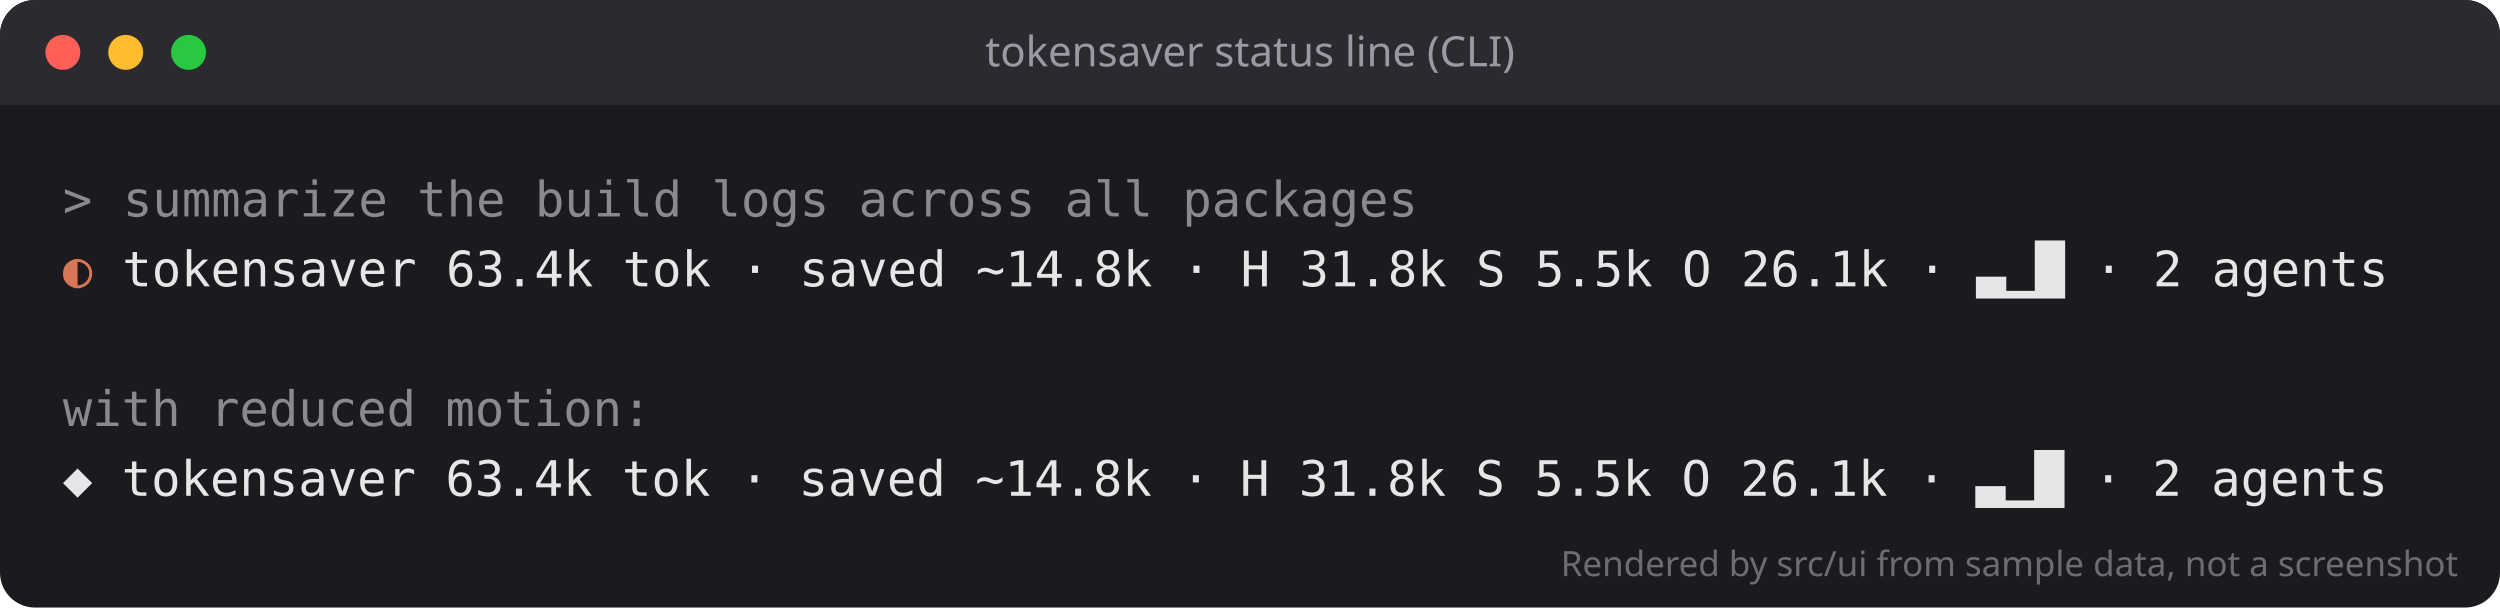
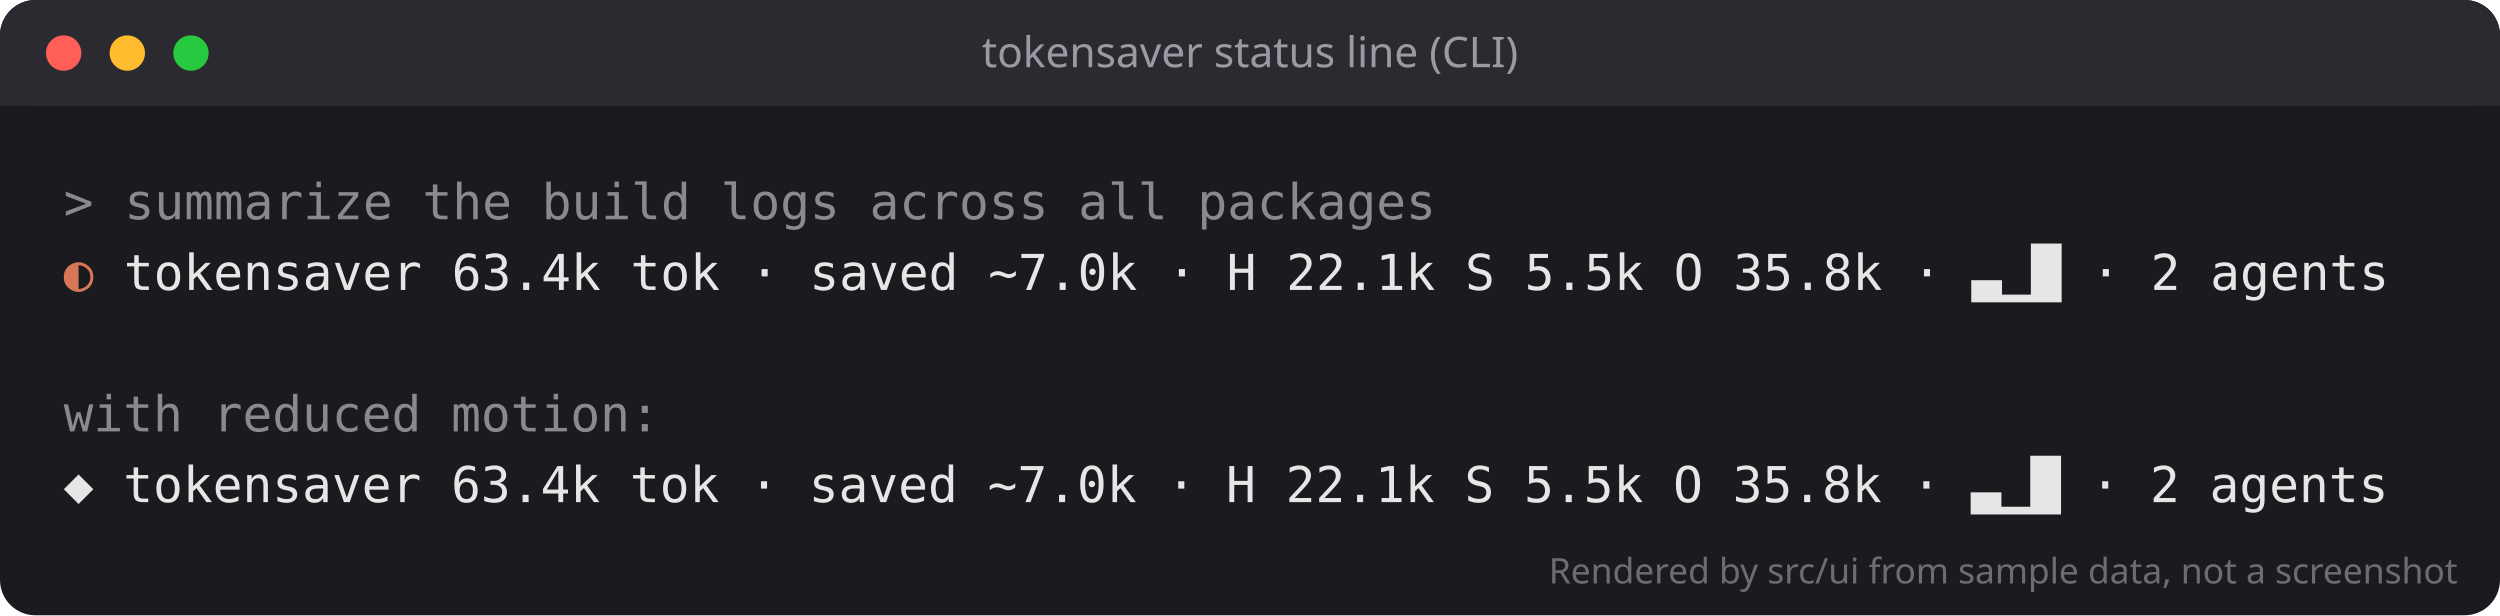
- <svg xmlns="http://www.w3.org/2000/svg" viewBox="0 0 716 174" width="716" height="174" role="img" aria-label="tokensaver status line (CLI)">
-   <rect width="716" height="174" rx="10" fill="#1b1b1f" />
-   <rect width="716" height="30" rx="10" fill="#2a2a30" />
-   <rect y="20" width="716" height="10" fill="#2a2a30" />
+ <svg xmlns="http://www.w3.org/2000/svg" viewBox="0 0 707 174" width="707" height="174" role="img" aria-label="tokensaver status line (CLI)">
+   <rect width="707" height="174" rx="10" fill="#1b1b1f" />
+   <rect width="707" height="30" rx="10" fill="#2a2a30" />
+   <rect y="20" width="707" height="10" fill="#2a2a30" />
  <circle cx="18" cy="15" r="5" fill="#ff5f57" />
  <circle cx="36" cy="15" r="5" fill="#febc2e" />
  <circle cx="54" cy="15" r="5" fill="#28c840" />
-   <text x="358" y="19" text-anchor="middle" font-family="system-ui, sans-serif" font-size="12" fill="#9a9aa2">tokensaver status line (CLI)</text>
+   <text x="353.5" y="19" text-anchor="middle" font-family="system-ui, sans-serif" font-size="12" fill="#9a9aa2">tokensaver status line (CLI)</text>
  <g font-family="ui-monospace, 'Cascadia Mono', 'SF Mono', Menlo, Consolas, 'DejaVu Sans Mono', monospace" font-size="14" xml:space="preserve">
    <text x="18.0" y="62" textLength="17.2" lengthAdjust="spacingAndGlyphs" fill="#e6e6e6" opacity="0.55">&gt; </text>
    <text x="35.2" y="62" textLength="378.4" lengthAdjust="spacingAndGlyphs" fill="#e6e6e6" opacity="0.55">summarize the build logs across all packages</text>
    <text x="18" y="82" fill="#d77757" opacity="1">◐<animate attributeName="opacity" calcMode="discrete" dur="1s" repeatCount="indefinite" values="1;0;0" keyTimes="0;0.25;1" />
    </text>
    <text x="18" y="82" fill="#d77757" opacity="0">◓<animate attributeName="opacity" calcMode="discrete" dur="1s" repeatCount="indefinite" values="0;1;0;0" keyTimes="0;0.25;0.5;1" />
    </text>
    <text x="18" y="82" fill="#d77757" opacity="0">◑<animate attributeName="opacity" calcMode="discrete" dur="1s" repeatCount="indefinite" values="0;1;0;0" keyTimes="0;0.5;0.75;1" />
    </text>
    <text x="18" y="82" fill="#d77757" opacity="0">◒<animate attributeName="opacity" calcMode="discrete" dur="1s" repeatCount="indefinite" values="0;1;0;0" keyTimes="0;0.75;1;1" />
    </text>
-     <text x="26.6" y="82" textLength="670.8" lengthAdjust="spacingAndGlyphs" fill="#e6e6e6"> tokensaver 63.4k tok · saved ~14.8k · H 31.8k S 5.5k O 26.1k · ▃▁█ · 2 agents</text>
+     <text x="26.6" y="82" textLength="662.2" lengthAdjust="spacingAndGlyphs" fill="#e6e6e6"> tokensaver 63.4k tok · saved ~7.0k · H 22.1k S 5.5k O 35.8k · ▃▁█ · 2 agents</text>
    <text x="18.0" y="122" textLength="172.0" lengthAdjust="spacingAndGlyphs" fill="#e6e6e6" opacity="0.55">with reduced motion:</text>
-     <text x="18.0" y="142" textLength="679.4" lengthAdjust="spacingAndGlyphs" fill="#e6e6e6">◆ tokensaver 63.4k tok · saved ~14.8k · H 31.8k S 5.5k O 26.1k · ▃▁█ · 2 agents</text>
+     <text x="18.0" y="142" textLength="670.8" lengthAdjust="spacingAndGlyphs" fill="#e6e6e6">◆ tokensaver 63.4k tok · saved ~7.0k · H 22.1k S 5.5k O 35.8k · ▃▁█ · 2 agents</text>
  </g>
-   <text x="704" y="165" text-anchor="end" font-family="system-ui, sans-serif" font-size="10" fill="#6c6c75">Rendered by src/ui from sample data, not a screenshot</text>
+   <text x="695" y="165" text-anchor="end" font-family="system-ui, sans-serif" font-size="10" fill="#6c6c75">Rendered by src/ui from sample data, not a screenshot</text>
</svg>
